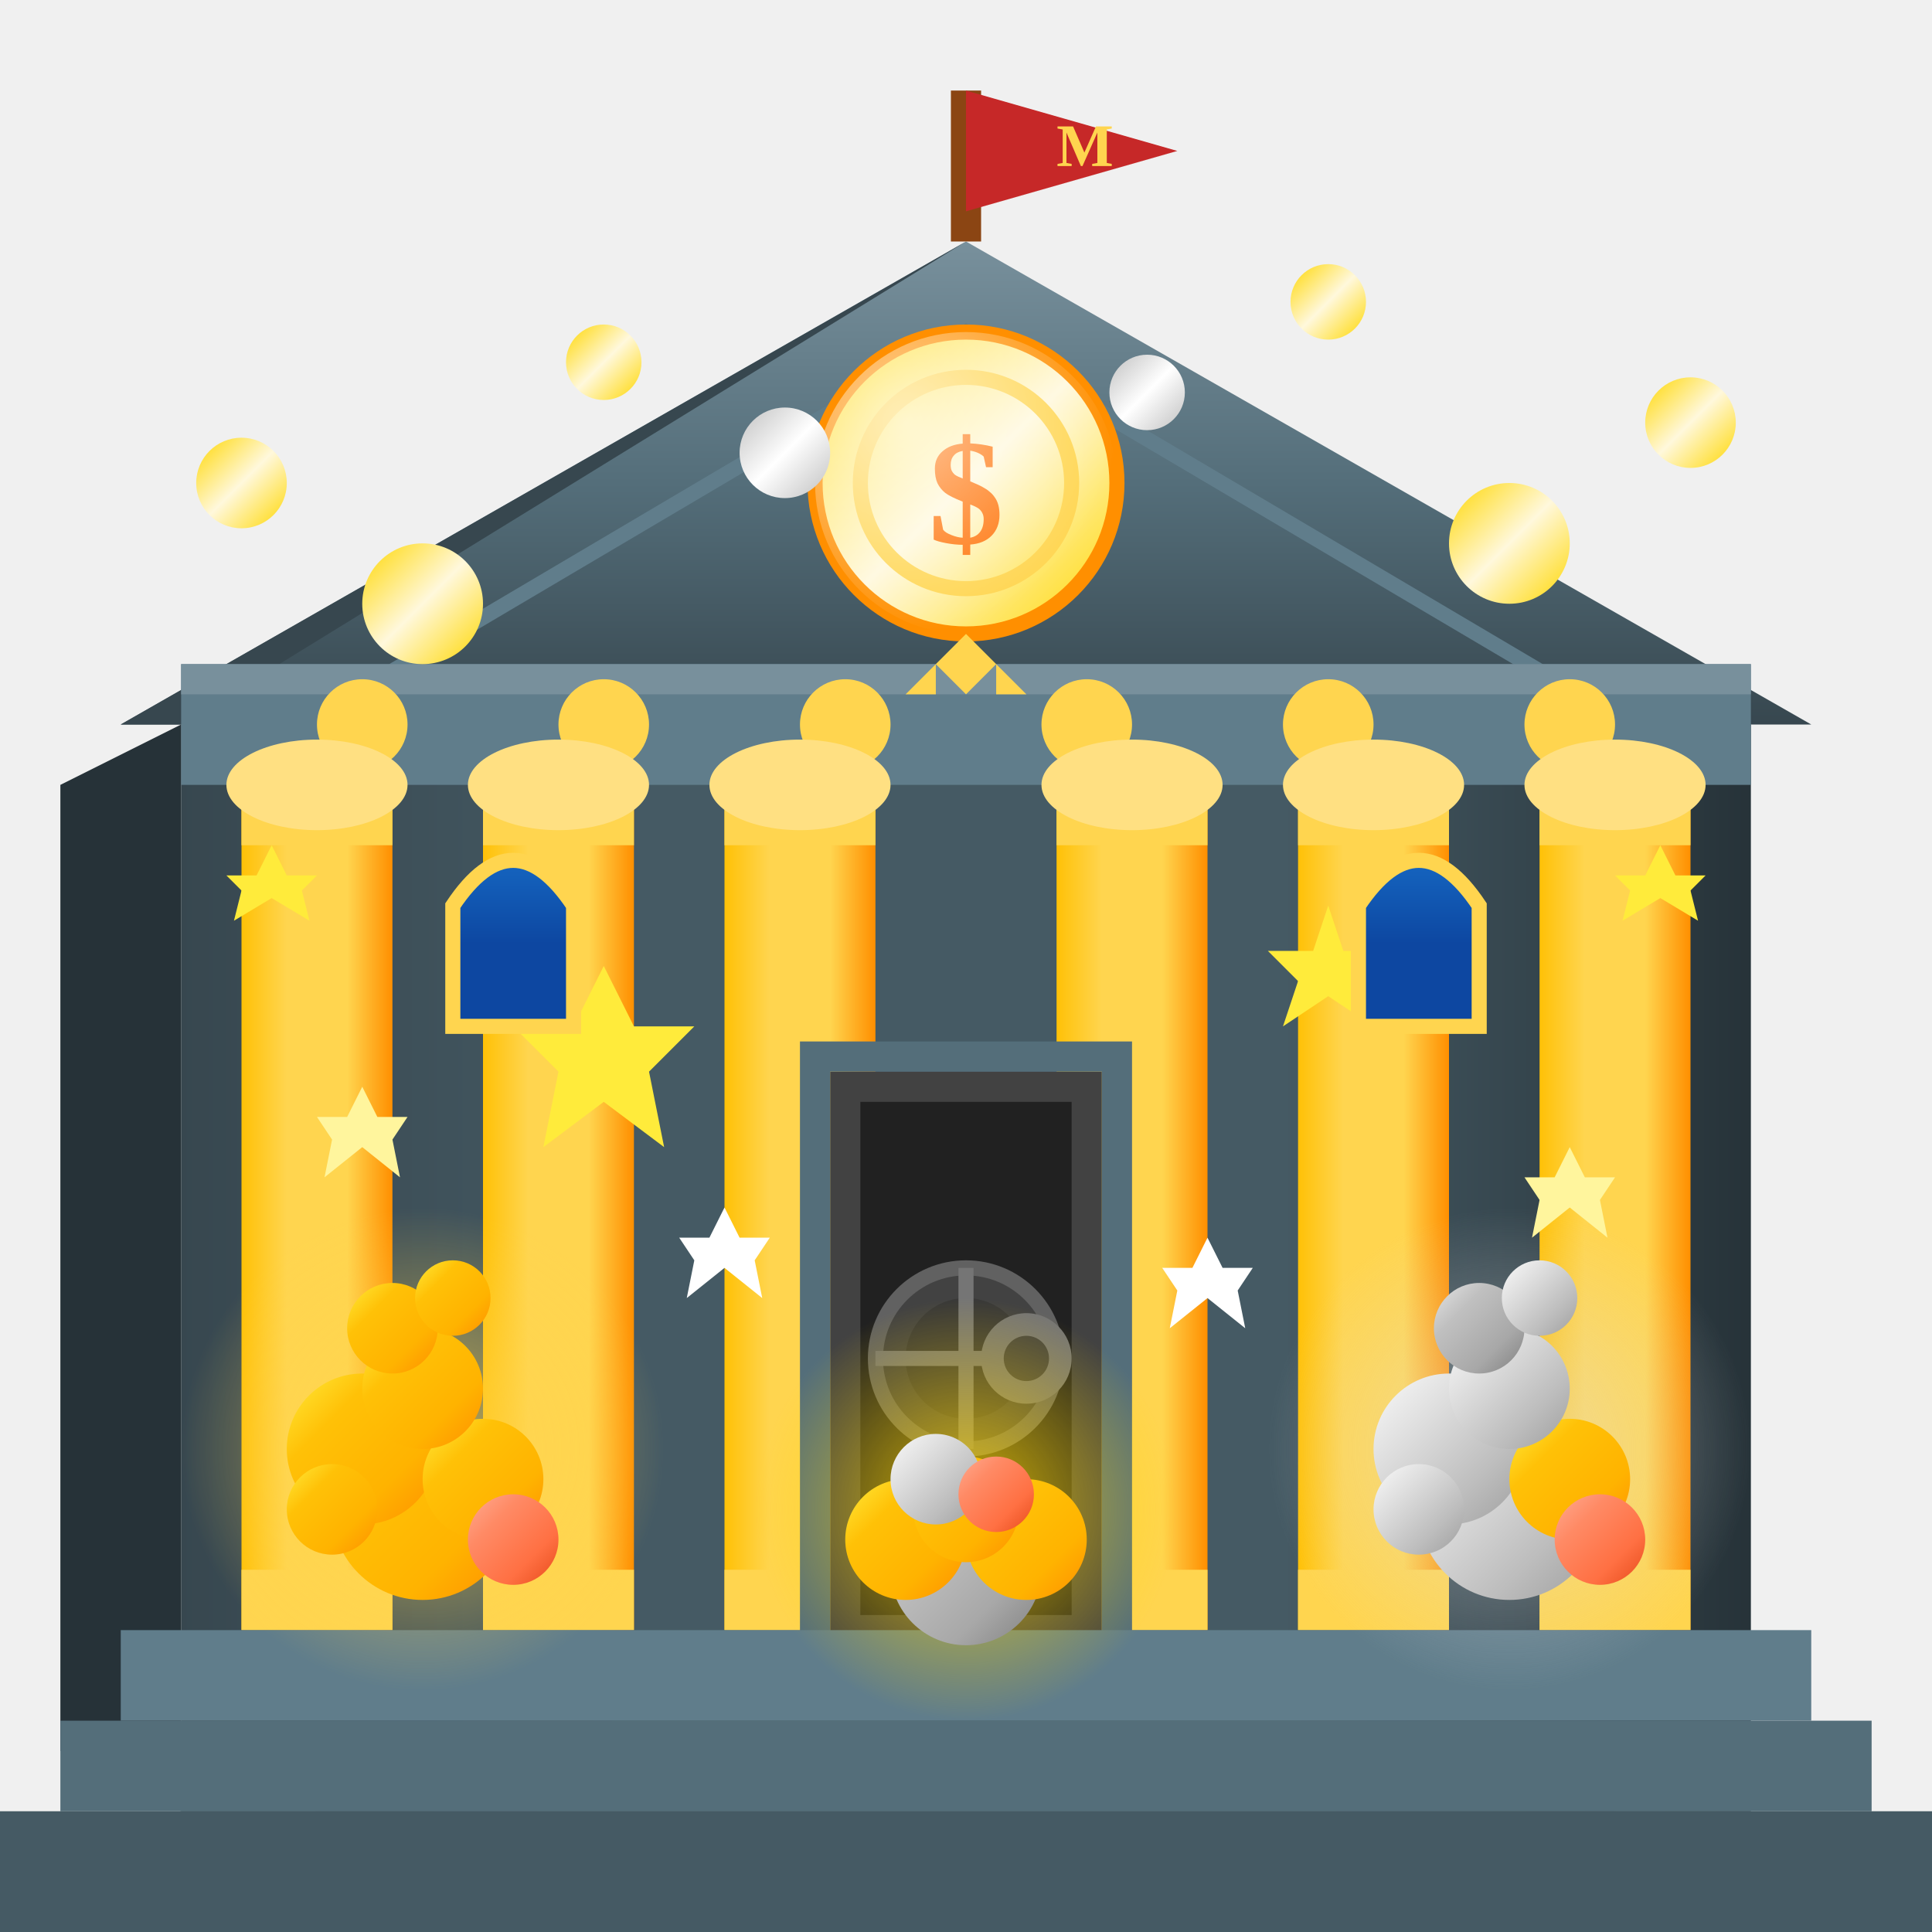
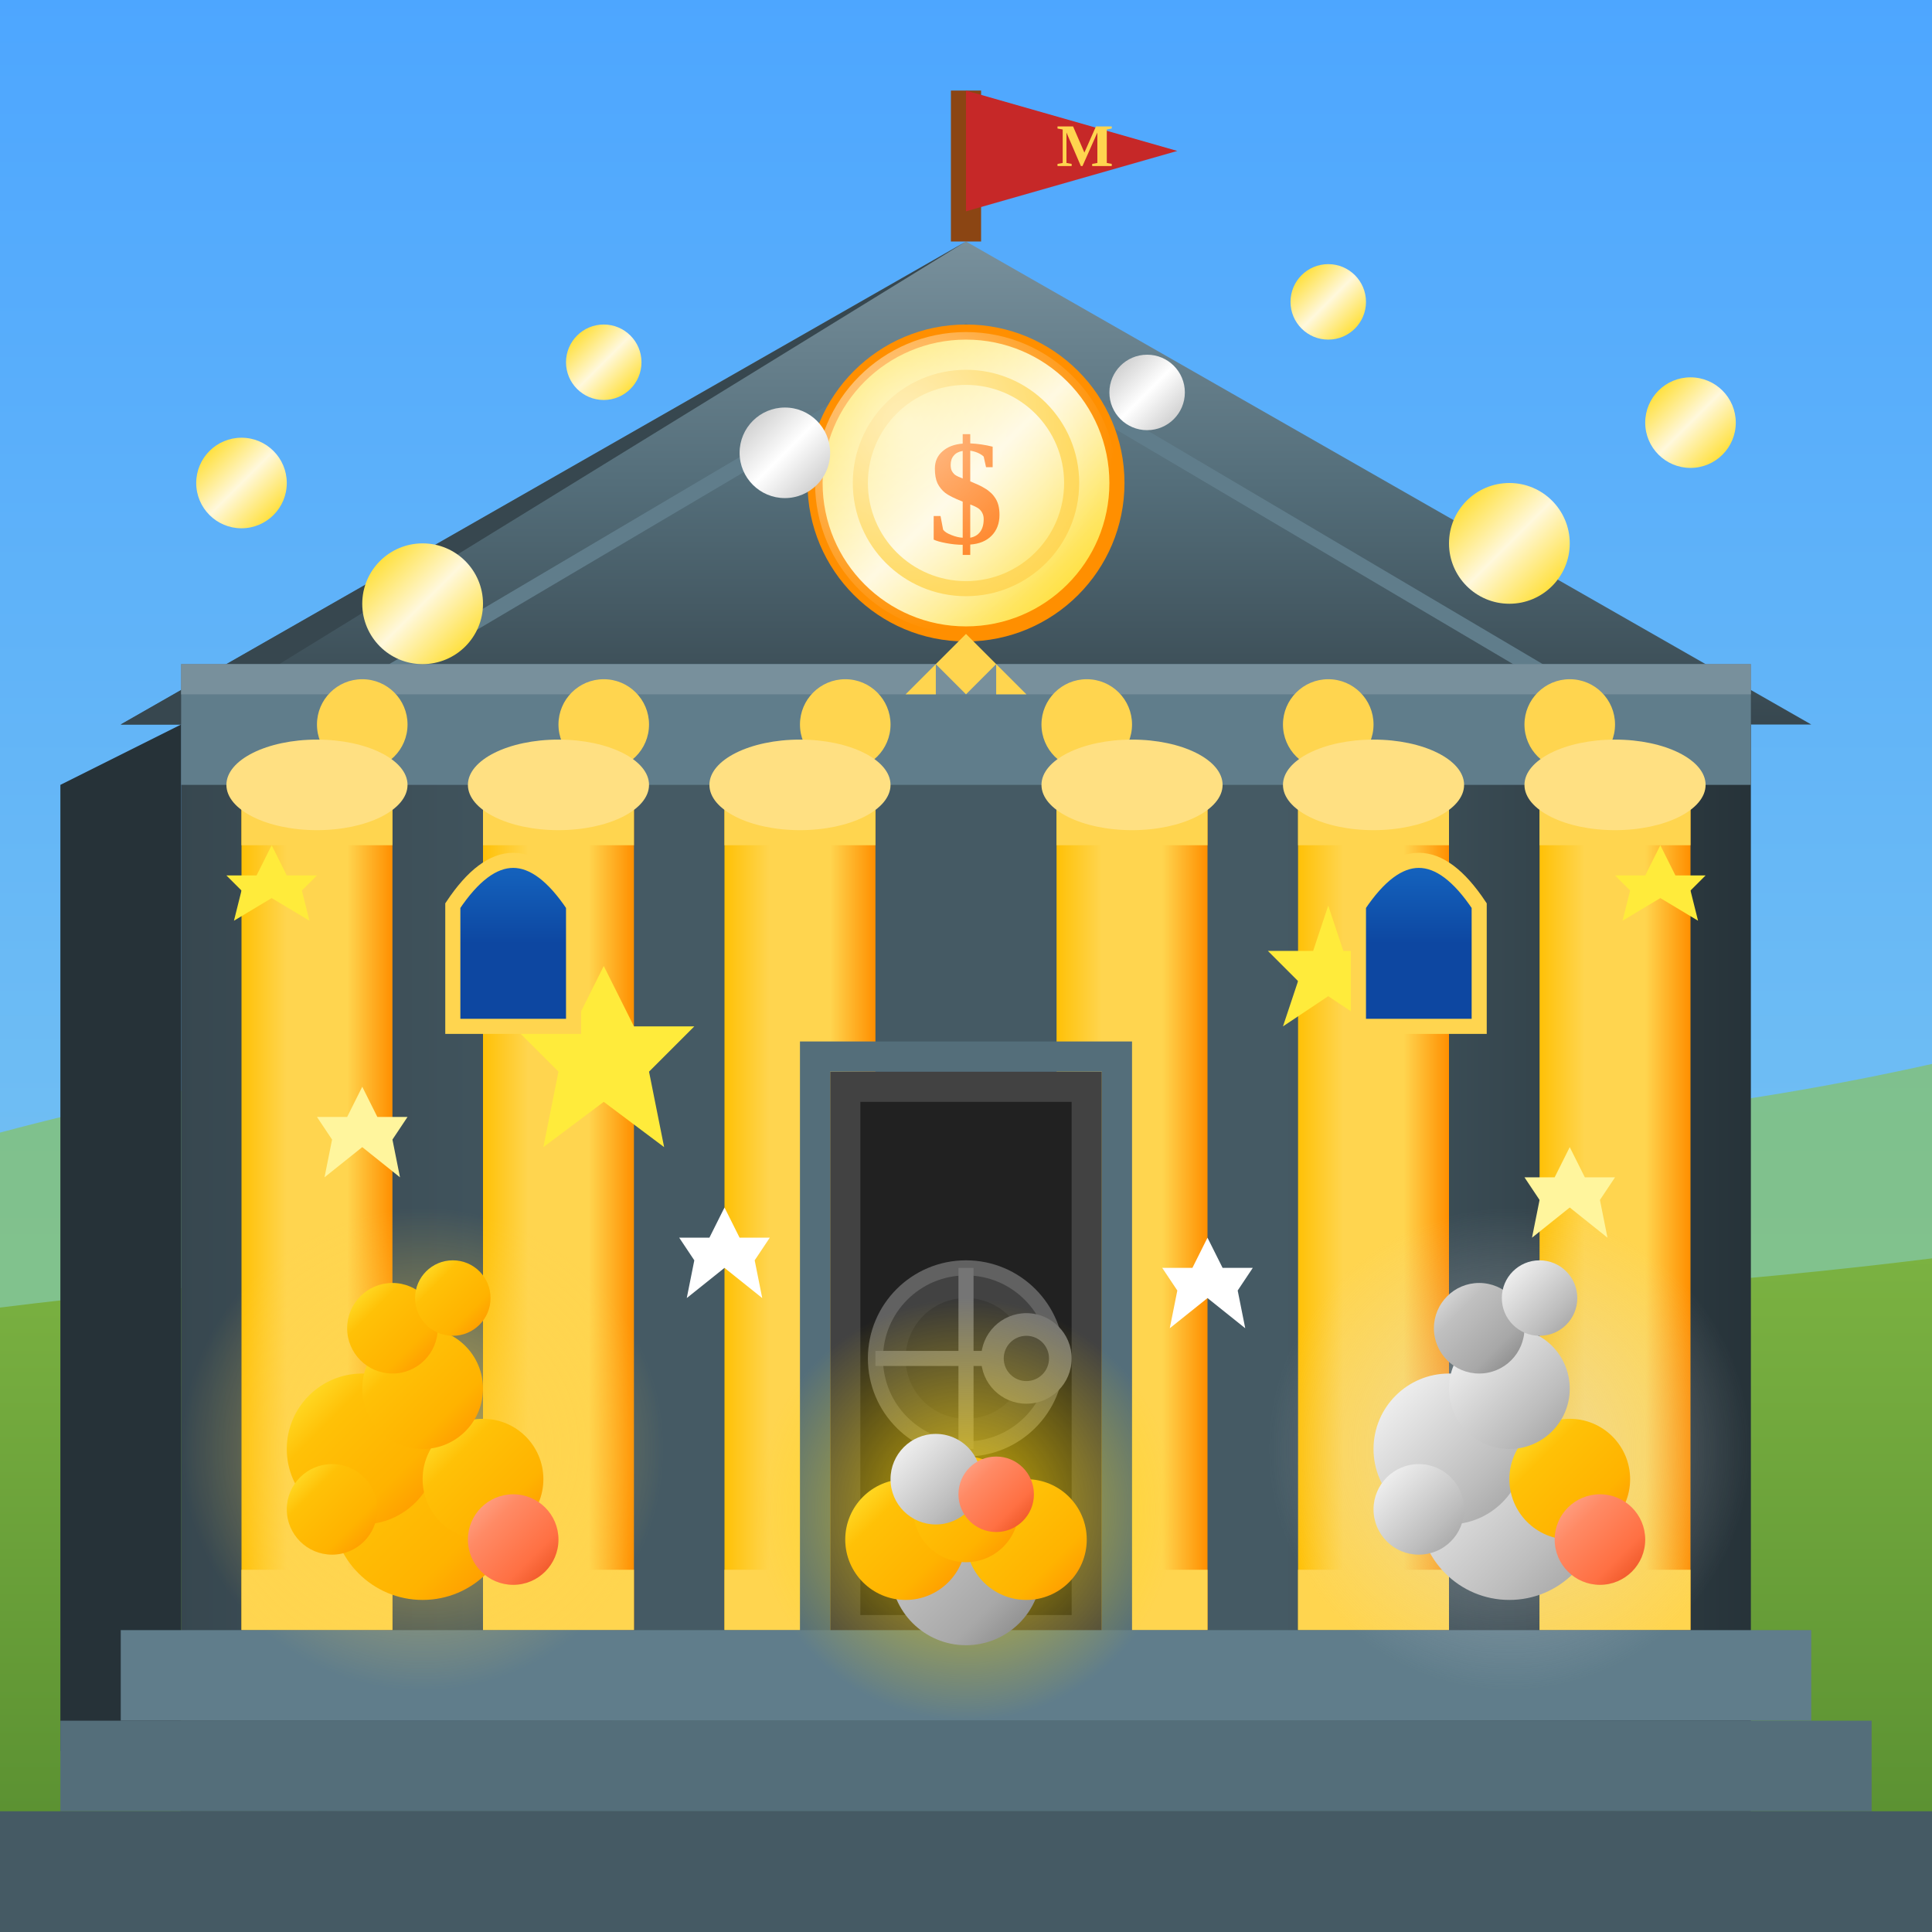
<svg xmlns="http://www.w3.org/2000/svg" viewBox="0 0 128 128" width="128" height="128">
  <defs>
    <linearGradient id="mintWall" x1="0%" y1="0%" x2="100%" y2="0%">
      <stop offset="0%" style="stop-color:#37474F" />
      <stop offset="30%" style="stop-color:#455A64" />
      <stop offset="70%" style="stop-color:#455A64" />
      <stop offset="100%" style="stop-color:#263238" />
    </linearGradient>
    <linearGradient id="mintRoof" x1="0%" y1="0%" x2="0%" y2="100%">
      <stop offset="0%" style="stop-color:#78909C" />
      <stop offset="50%" style="stop-color:#546E7A" />
      <stop offset="100%" style="stop-color:#37474F" />
    </linearGradient>
    <linearGradient id="goldPillar" x1="0%" y1="0%" x2="100%" y2="0%">
      <stop offset="0%" style="stop-color:#FFC107" />
      <stop offset="30%" style="stop-color:#FFD54F" />
      <stop offset="70%" style="stop-color:#FFD54F" />
      <stop offset="100%" style="stop-color:#FF8F00" />
    </linearGradient>
    <linearGradient id="goldCoinGrad" x1="0%" y1="0%" x2="100%" y2="100%">
      <stop offset="0%" style="stop-color:#FFEB3B" />
      <stop offset="30%" style="stop-color:#FFC107" />
      <stop offset="70%" style="stop-color:#FFB300" />
      <stop offset="100%" style="stop-color:#FF8F00" />
    </linearGradient>
    <linearGradient id="silverCoinGrad" x1="0%" y1="0%" x2="100%" y2="100%">
      <stop offset="0%" style="stop-color:#FAFAFA" />
      <stop offset="30%" style="stop-color:#E0E0E0" />
      <stop offset="70%" style="stop-color:#BDBDBD" />
      <stop offset="100%" style="stop-color:#9E9E9E" />
    </linearGradient>
    <linearGradient id="bronzeCoinGrad" x1="0%" y1="0%" x2="100%" y2="100%">
      <stop offset="0%" style="stop-color:#FFAB91" />
      <stop offset="30%" style="stop-color:#FF8A65" />
      <stop offset="70%" style="stop-color:#FF7043" />
      <stop offset="100%" style="stop-color:#E64A19" />
    </linearGradient>
    <linearGradient id="platinumCoinGrad" x1="0%" y1="0%" x2="100%" y2="100%">
      <stop offset="0%" style="stop-color:#E5E5E5" />
      <stop offset="30%" style="stop-color:#C0C0C0" />
      <stop offset="70%" style="stop-color:#A8A8A8" />
      <stop offset="100%" style="stop-color:#808080" />
    </linearGradient>
    <linearGradient id="goldShimmer" x1="0%" y1="0%" x2="100%" y2="100%">
      <stop offset="0%" style="stop-color:#FFD700">
        <animate attributeName="offset" values="0;0.5;0" dur="2s" repeatCount="indefinite" />
      </stop>
      <stop offset="50%" style="stop-color:#FFF8DC">
        <animate attributeName="offset" values="0.5;1;0.5" dur="2s" repeatCount="indefinite" />
      </stop>
      <stop offset="100%" style="stop-color:#FFD700" />
    </linearGradient>
    <linearGradient id="silverShimmer" x1="0%" y1="0%" x2="100%" y2="100%">
      <stop offset="0%" style="stop-color:#C0C0C0">
        <animate attributeName="offset" values="0;0.5;0" dur="2.5s" repeatCount="indefinite" />
      </stop>
      <stop offset="50%" style="stop-color:#FFFFFF">
        <animate attributeName="offset" values="0.5;1;0.5" dur="2.5s" repeatCount="indefinite" />
      </stop>
      <stop offset="100%" style="stop-color:#C0C0C0" />
    </linearGradient>
    <radialGradient id="coinShine" cx="30%" cy="30%" r="70%">
      <stop offset="0%" style="stop-color:#FFFFFF" stop-opacity="0.6" />
      <stop offset="100%" style="stop-color:#FFFFFF" stop-opacity="0" />
    </radialGradient>
    <radialGradient id="treasureGlow" cx="50%" cy="50%" r="50%">
      <stop offset="0%" style="stop-color:#FFD54F" stop-opacity="0.7" />
      <stop offset="100%" style="stop-color:#FFD54F" stop-opacity="0" />
    </radialGradient>
    <radialGradient id="silverGlow" cx="50%" cy="50%" r="50%">
      <stop offset="0%" style="stop-color:#E0E0E0" stop-opacity="0.5" />
      <stop offset="100%" style="stop-color:#E0E0E0" stop-opacity="0" />
    </radialGradient>
    <radialGradient id="pulseGlow" cx="50%" cy="50%" r="50%">
      <stop offset="0%" style="stop-color:#FFD700" stop-opacity="0.8" />
      <stop offset="100%" style="stop-color:#FFD700" stop-opacity="0" />
    </radialGradient>
    <linearGradient id="windowGlass" x1="0%" y1="0%" x2="0%" y2="100%">
      <stop offset="0%" style="stop-color:#1565C0" />
      <stop offset="50%" style="stop-color:#0D47A1" />
      <stop offset="100%" style="stop-color:#0D47A1" />
    </linearGradient>
+     <linearGradient id="sky" x1="0%" y1="0%" x2="0%" y2="100%">
+       <stop offset="0%" style="stop-color:#4da6ff" />
+       <stop offset="100%" style="stop-color:#87ceeb" />
+     </linearGradient>
+     <linearGradient id="grass" x1="0%" y1="0%" x2="0%" y2="100%">
+       <stop offset="0%" style="stop-color:#7cb342" />
+       <stop offset="100%" style="stop-color:#558b2f" />
+     </linearGradient>
  </defs>
+   <rect width="128" height="128" fill="url(#sky)" />
+   <path d="M-10,78 Q30,65 64,72 Q98,79 138,68 L138,88 L-10,88 Z" fill="#8bc34a" opacity="0.6" />
+   <path d="M-10,128 L-10,88 Q30,82 64,85 Q98,88 138,82 L138,128 Z" fill="url(#grass)" />
  <ellipse cx="64" cy="124" rx="58" ry="6" fill="rgba(0,0,0,0.2)">
    <animate attributeName="rx" values="58;62;58" dur="3s" repeatCount="indefinite" />
  </ellipse>
  <rect x="12" y="48" width="104" height="72" fill="url(#mintWall)" />
  <polygon points="12,48 12,120 4,116 4,52" fill="#263238" />
  <polygon points="8,48 120,48 64,16" fill="url(#mintRoof)" />
  <polygon points="8,48 64,16 12,48" fill="#37474F" />
  <polygon points="20,48 108,48 64,22" fill="none" stroke="#607D8B" stroke-width="1" />
  <circle cx="64" cy="32" r="10" fill="url(#goldShimmer)" stroke="#FF8F00" stroke-width="1">
    <animate attributeName="r" values="10;11;10" dur="2s" repeatCount="indefinite" />
  </circle>
  <circle cx="64" cy="32" r="7" fill="none" stroke="#FFD54F" stroke-width="1" />
  <text x="64" y="36" text-anchor="middle" font-size="10" fill="#FF6F00" font-weight="bold">$</text>
  <circle cx="64" cy="32" r="10" fill="url(#coinShine)" />
  <rect x="12" y="44" width="104" height="8" fill="#607D8B" />
  <rect x="12" y="44" width="104" height="2" fill="#78909C" />
  <circle cx="24" cy="48" r="3" fill="#FFD54F">
    <animate attributeName="opacity" values="0.4;0.8;0.4" dur="2s" repeatCount="indefinite" />
  </circle>
  <circle cx="40" cy="48" r="3" fill="#FFD54F">
    <animate attributeName="opacity" values="0.4;0.8;0.4" dur="2s" repeatCount="indefinite" begin="0.3s" />
  </circle>
  <circle cx="56" cy="48" r="3" fill="#FFD54F">
    <animate attributeName="opacity" values="0.4;0.8;0.4" dur="2s" repeatCount="indefinite" begin="0.6s" />
  </circle>
  <circle cx="72" cy="48" r="3" fill="#FFD54F">
    <animate attributeName="opacity" values="0.4;0.8;0.4" dur="2s" repeatCount="indefinite" begin="0.9s" />
  </circle>
  <circle cx="88" cy="48" r="3" fill="#FFD54F">
    <animate attributeName="opacity" values="0.4;0.8;0.4" dur="2s" repeatCount="indefinite" begin="1.2s" />
  </circle>
  <circle cx="104" cy="48" r="3" fill="#FFD54F">
    <animate attributeName="opacity" values="0.4;0.8;0.4" dur="2s" repeatCount="indefinite" begin="1.5s" />
  </circle>
  <rect x="16" y="52" width="10" height="56" fill="url(#goldPillar)" />
  <rect x="16" y="52" width="10" height="4" fill="#FFD54F" />
  <rect x="16" y="104" width="10" height="4" fill="#FFD54F" />
  <ellipse cx="21" cy="52" rx="6" ry="3" fill="#FFE082" />
  <rect x="32" y="52" width="10" height="56" fill="url(#goldPillar)" />
  <rect x="32" y="52" width="10" height="4" fill="#FFD54F" />
  <rect x="32" y="104" width="10" height="4" fill="#FFD54F" />
  <ellipse cx="37" cy="52" rx="6" ry="3" fill="#FFE082" />
  <rect x="48" y="52" width="10" height="56" fill="url(#goldPillar)" />
  <rect x="48" y="52" width="10" height="4" fill="#FFD54F" />
  <rect x="48" y="104" width="10" height="4" fill="#FFD54F" />
  <ellipse cx="53" cy="52" rx="6" ry="3" fill="#FFE082" />
  <rect x="70" y="52" width="10" height="56" fill="url(#goldPillar)" />
  <rect x="70" y="52" width="10" height="4" fill="#FFD54F" />
  <rect x="70" y="104" width="10" height="4" fill="#FFD54F" />
  <ellipse cx="75" cy="52" rx="6" ry="3" fill="#FFE082" />
  <rect x="86" y="52" width="10" height="56" fill="url(#goldPillar)" />
  <rect x="86" y="52" width="10" height="4" fill="#FFD54F" />
  <rect x="86" y="104" width="10" height="4" fill="#FFD54F" />
  <ellipse cx="91" cy="52" rx="6" ry="3" fill="#FFE082" />
  <rect x="102" y="52" width="10" height="56" fill="url(#goldPillar)" />
  <rect x="102" y="52" width="10" height="4" fill="#FFD54F" />
  <rect x="102" y="104" width="10" height="4" fill="#FFD54F" />
  <ellipse cx="107" cy="52" rx="6" ry="3" fill="#FFE082" />
  <rect x="56" y="72" width="16" height="36" fill="#212121" />
  <rect x="56" y="72" width="16" height="36" fill="none" stroke="#424242" stroke-width="2" />
  <rect x="54" y="70" width="20" height="40" fill="none" stroke="#546E7A" stroke-width="2" />
  <circle cx="64" cy="90" r="6" fill="#424242" stroke="#616161" stroke-width="1" />
  <circle cx="64" cy="90" r="4" fill="#383838" />
  <line x1="64" y1="84" x2="64" y2="96" stroke="#757575" stroke-width="1">
    <animateTransform attributeName="transform" type="rotate" from="0 64 90" to="360 64 90" dur="8s" repeatCount="indefinite" />
  </line>
  <line x1="58" y1="90" x2="70" y2="90" stroke="#757575" stroke-width="1">
    <animateTransform attributeName="transform" type="rotate" from="0 64 90" to="360 64 90" dur="8s" repeatCount="indefinite" />
  </line>
  <circle cx="68" cy="90" r="3" fill="#757575" />
  <circle cx="68" cy="90" r="1.5" fill="#424242" />
  <rect x="8" y="108" width="112" height="6" fill="#607D8B" />
  <rect x="4" y="114" width="120" height="6" fill="#546E7A" />
  <rect x="0" y="120" width="128" height="8" fill="#455A64" />
  <circle cx="28" cy="96" r="16" fill="url(#treasureGlow)">
    <animate attributeName="r" values="16;20;16" dur="2s" repeatCount="indefinite" />
    <animate attributeName="opacity" values="0.4;0.8;0.4" dur="2s" repeatCount="indefinite" />
  </circle>
  <circle cx="64" cy="100" r="14" fill="url(#pulseGlow)">
    <animate attributeName="r" values="14;18;14" dur="2.5s" repeatCount="indefinite" begin="0.5s" />
    <animate attributeName="opacity" values="0.3;0.7;0.3" dur="2.5s" repeatCount="indefinite" begin="0.5s" />
  </circle>
  <circle cx="100" cy="96" r="16" fill="url(#silverGlow)">
    <animate attributeName="r" values="16;20;16" dur="2s" repeatCount="indefinite" begin="1s" />
    <animate attributeName="opacity" values="0.4;0.8;0.4" dur="2s" repeatCount="indefinite" begin="1s" />
  </circle>
  <circle cx="28" cy="100" r="6" fill="url(#goldCoinGrad)" />
  <ellipse cx="28" cy="96" rx="6" ry="2" fill="#FFD54F" />
  <circle cx="24" cy="96" r="5" fill="url(#goldCoinGrad)" />
  <circle cx="32" cy="98" r="4" fill="url(#goldCoinGrad)" />
  <circle cx="28" cy="92" r="4" fill="url(#goldCoinGrad)" />
  <circle cx="22" cy="100" r="3" fill="url(#goldCoinGrad)" />
  <circle cx="34" cy="102" r="3" fill="url(#bronzeCoinGrad)" />
  <circle cx="26" cy="88" r="3" fill="url(#goldCoinGrad)" />
  <circle cx="30" cy="86" r="2.5" fill="url(#goldCoinGrad)" />
  <circle cx="64" cy="104" r="5" fill="url(#platinumCoinGrad)" />
  <circle cx="60" cy="102" r="4" fill="url(#goldCoinGrad)" />
  <circle cx="68" cy="102" r="4" fill="url(#goldCoinGrad)" />
  <circle cx="64" cy="100" r="3.5" fill="url(#goldCoinGrad)" />
  <circle cx="62" cy="98" r="3" fill="url(#silverCoinGrad)" />
  <circle cx="66" cy="99" r="2.5" fill="url(#bronzeCoinGrad)" />
  <circle cx="100" cy="100" r="6" fill="url(#silverCoinGrad)" />
  <ellipse cx="100" cy="96" rx="6" ry="2" fill="#E0E0E0" />
  <circle cx="96" cy="96" r="5" fill="url(#silverCoinGrad)" />
  <circle cx="104" cy="98" r="4" fill="url(#goldCoinGrad)" />
  <circle cx="100" cy="92" r="4" fill="url(#silverCoinGrad)" />
  <circle cx="94" cy="100" r="3" fill="url(#silverCoinGrad)" />
  <circle cx="106" cy="102" r="3" fill="url(#bronzeCoinGrad)" />
  <circle cx="98" cy="88" r="3" fill="url(#platinumCoinGrad)" />
  <circle cx="102" cy="86" r="2.5" fill="url(#silverCoinGrad)" />
  <g fill="url(#goldShimmer)">
    <circle cx="28" cy="40" r="4">
      <animate attributeName="cy" values="40;112" dur="1.5s" repeatCount="indefinite" />
      <animate attributeName="opacity" values="1;0" dur="1.5s" repeatCount="indefinite" />
    </circle>
    <circle cx="100" cy="36" r="4">
      <animate attributeName="cy" values="36;112" dur="1.8s" repeatCount="indefinite" begin="0.5s" />
      <animate attributeName="opacity" values="1;0" dur="1.8s" repeatCount="indefinite" begin="0.5s" />
    </circle>
    <circle cx="16" cy="32" r="3">
      <animate attributeName="cy" values="32;112" dur="2s" repeatCount="indefinite" begin="1s" />
      <animate attributeName="opacity" values="1;0" dur="2s" repeatCount="indefinite" begin="1s" />
    </circle>
    <circle cx="112" cy="28" r="3">
      <animate attributeName="cy" values="28;112" dur="2.2s" repeatCount="indefinite" begin="0.3s" />
      <animate attributeName="opacity" values="1;0" dur="2.2s" repeatCount="indefinite" begin="0.3s" />
    </circle>
    <circle cx="40" cy="24" r="2.5">
      <animate attributeName="cy" values="24;112" dur="2.4s" repeatCount="indefinite" begin="0.7s" />
      <animate attributeName="opacity" values="1;0" dur="2.4s" repeatCount="indefinite" begin="0.7s" />
    </circle>
    <circle cx="88" cy="20" r="2.5">
      <animate attributeName="cy" values="20;112" dur="2.6s" repeatCount="indefinite" begin="1.2s" />
      <animate attributeName="opacity" values="1;0" dur="2.6s" repeatCount="indefinite" begin="1.2s" />
    </circle>
  </g>
  <g fill="url(#silverShimmer)">
    <circle cx="52" cy="30" r="3">
      <animate attributeName="cy" values="30;112" dur="2.1s" repeatCount="indefinite" begin="0.4s" />
      <animate attributeName="opacity" values="1;0" dur="2.1s" repeatCount="indefinite" begin="0.4s" />
    </circle>
    <circle cx="76" cy="26" r="2.5">
      <animate attributeName="cy" values="26;112" dur="1.9s" repeatCount="indefinite" begin="0.9s" />
      <animate attributeName="opacity" values="1;0" dur="1.9s" repeatCount="indefinite" begin="0.9s" />
    </circle>
  </g>
  <polygon points="40,64 42,68 46,68 43,71 44,76 40,73 36,76 37,71 34,68 38,68" fill="#FFEB3B">
    <animate attributeName="opacity" values="0;1;0" dur="1.5s" repeatCount="indefinite" />
  </polygon>
  <polygon points="88,60 89,63 92,63 90,65 91,68 88,66 85,68 86,65 84,63 87,63" fill="#FFEB3B">
    <animate attributeName="opacity" values="0;1;0" dur="1.8s" repeatCount="indefinite" begin="0.5s" />
  </polygon>
  <polygon points="24,72 25,74 27,74 26,75.5 26.5,78 24,76 21.5,78 22,75.5 21,74 23,74" fill="#FFF59D">
    <animate attributeName="opacity" values="0;1;0" dur="1.6s" repeatCount="indefinite" begin="0.3s" />
  </polygon>
  <polygon points="104,76 105,78 107,78 106,79.5 106.5,82 104,80 101.5,82 102,79.5 101,78 103,78" fill="#FFF59D">
    <animate attributeName="opacity" values="0;1;0" dur="1.4s" repeatCount="indefinite" begin="0.8s" />
  </polygon>
  <polygon points="48,80 49,82 51,82 50,83.5 50.5,86 48,84 45.5,86 46,83.5 45,82 47,82" fill="#FFFFFF">
    <animate attributeName="opacity" values="0;0.7;0" dur="2s" repeatCount="indefinite" begin="1.1s" />
  </polygon>
  <polygon points="80,82 81,84 83,84 82,85.5 82.5,88 80,86 77.5,88 78,85.5 77,84 79,84" fill="#FFFFFF">
    <animate attributeName="opacity" values="0;0.7;0" dur="1.7s" repeatCount="indefinite" begin="0.6s" />
  </polygon>
  <polygon points="18,56 19,58 21,58 20,59 20.5,61 18,59.5 15.5,61 16,59 15,58 17,58" fill="#FFEB3B">
    <animate attributeName="opacity" values="0;1;0" dur="2.2s" repeatCount="indefinite" begin="1.3s" />
  </polygon>
  <polygon points="110,56 111,58 113,58 112,59 112.5,61 110,59.5 107.5,61 108,59 107,58 109,58" fill="#FFEB3B">
    <animate attributeName="opacity" values="0;1;0" dur="2.0s" repeatCount="indefinite" begin="0.2s" />
  </polygon>
  <polygon points="60,46 64,42 68,46 66,46 66,44 64,46 62,44 62,46" fill="#FFD54F">
    <animate attributeName="fill" values="#FFD54F;#FFEB3B;#FFD54F" dur="3s" repeatCount="indefinite" />
  </polygon>
  <path d="M30,60 Q34,54 38,60 L38,68 L30,68 Z" fill="url(#windowGlass)" stroke="#FFD54F" stroke-width="1">
    <animate attributeName="opacity" values="0.8;1;0.8" dur="4s" repeatCount="indefinite" />
  </path>
  <path d="M90,60 Q94,54 98,60 L98,68 L90,68 Z" fill="url(#windowGlass)" stroke="#FFD54F" stroke-width="1">
    <animate attributeName="opacity" values="0.8;1;0.8" dur="4s" repeatCount="indefinite" begin="2s" />
  </path>
  <line x1="64" y1="16" x2="64" y2="6" stroke="#8B4513" stroke-width="2" />
  <polygon points="64,6 78,10 64,14" fill="#C62828">
    <animate attributeName="points" values="64,6 78,10 64,14;64,6 80,11 64,14;64,6 78,10 64,14" dur="3s" repeatCount="indefinite" />
  </polygon>
  <text x="70" y="11" font-size="4" fill="#FFD54F" font-weight="bold">M</text>
</svg>
